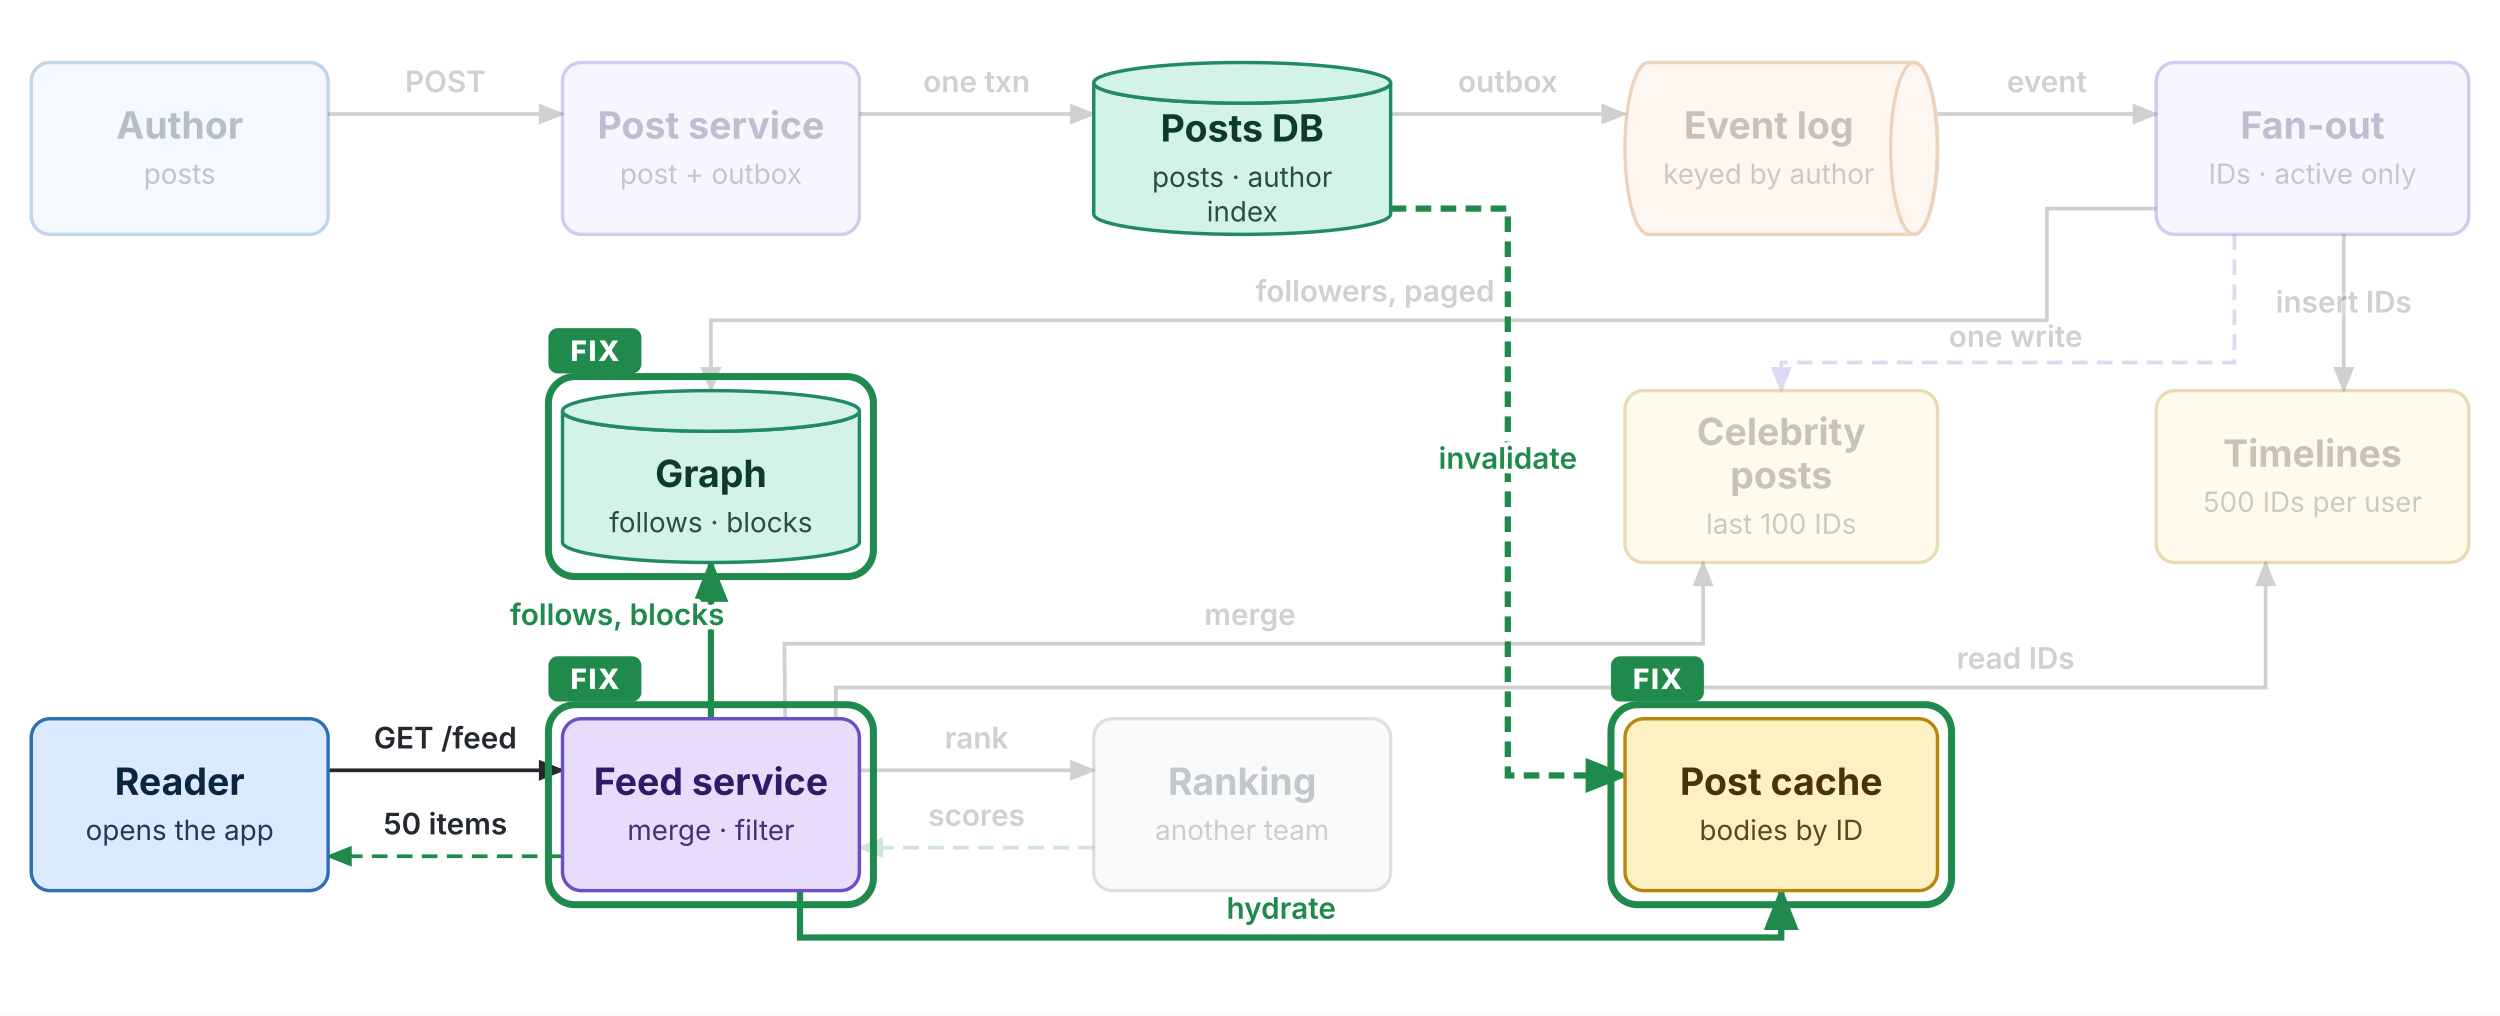
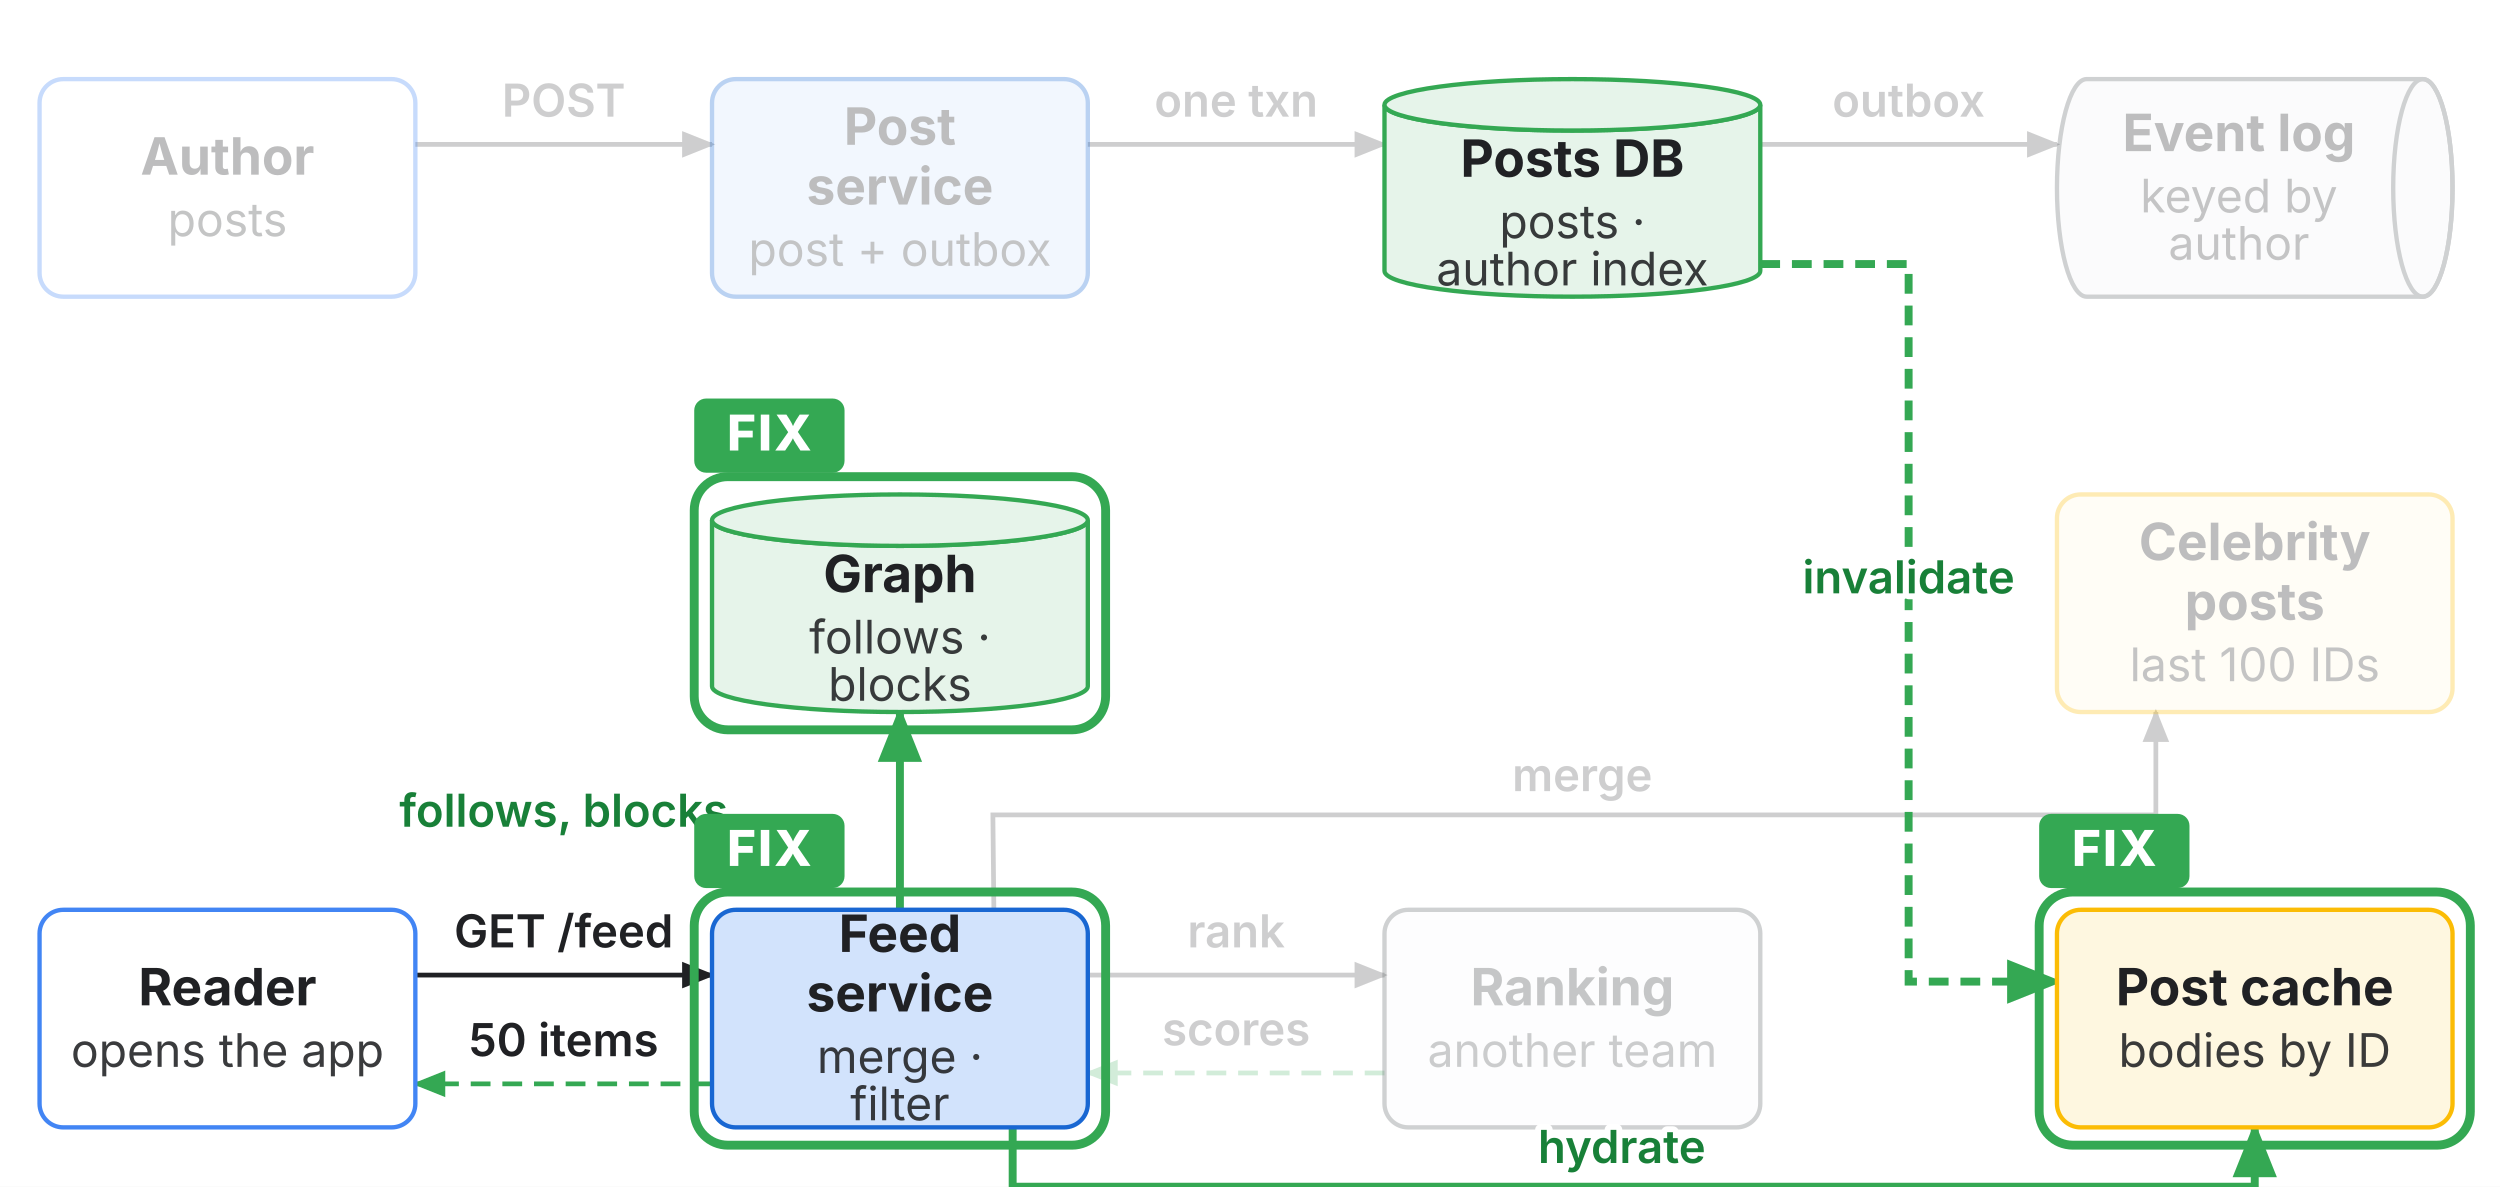
- <svg xmlns="http://www.w3.org/2000/svg" class="base" viewBox="0 0 1600 650" width="1600" height="650">
+ <svg xmlns="http://www.w3.org/2000/svg" class="base" viewBox="0 0 1264 600" width="1264" height="600">
  <defs>
-     <marker id="bs-1f8a4c" viewBox="0 0 10 10" refX="9" refY="5" markerWidth="7" markerHeight="7" orient="auto">
-       <path d="M0,1 L10,5 L0,9 z" fill="#1f8a4c" />
+     <marker id="bs-202124" viewBox="0 0 10 10" refX="9" refY="5" markerWidth="7" markerHeight="7" orient="auto">
+       <path d="M0,1 L10,5 L0,9 z" fill="#202124" />
    </marker>
-     <marker id="bs-s-1f8a4c" viewBox="0 0 10 10" refX="1" refY="5" markerWidth="7" markerHeight="7" orient="auto">
-       <path d="M10,1 L0,5 L10,9 z" fill="#1f8a4c" />
+     <marker id="bs-s-202124" viewBox="0 0 10 10" refX="1" refY="5" markerWidth="7" markerHeight="7" orient="auto">
+       <path d="M10,1 L0,5 L10,9 z" fill="#202124" />
    </marker>
-     <marker id="bs-24292f" viewBox="0 0 10 10" refX="9" refY="5" markerWidth="7" markerHeight="7" orient="auto">
-       <path d="M0,1 L10,5 L0,9 z" fill="#24292f" />
+     <marker id="bs-34a853" viewBox="0 0 10 10" refX="9" refY="5" markerWidth="7" markerHeight="7" orient="auto">
+       <path d="M0,1 L10,5 L0,9 z" fill="#34a853" />
    </marker>
-     <marker id="bs-s-24292f" viewBox="0 0 10 10" refX="1" refY="5" markerWidth="7" markerHeight="7" orient="auto">
-       <path d="M10,1 L0,5 L10,9 z" fill="#24292f" />
-     </marker>
-     <marker id="bs-6b4fc4" viewBox="0 0 10 10" refX="9" refY="5" markerWidth="7" markerHeight="7" orient="auto">
-       <path d="M0,1 L10,5 L0,9 z" fill="#6b4fc4" />
-     </marker>
-     <marker id="bs-s-6b4fc4" viewBox="0 0 10 10" refX="1" refY="5" markerWidth="7" markerHeight="7" orient="auto">
-       <path d="M10,1 L0,5 L10,9 z" fill="#6b4fc4" />
+     <marker id="bs-s-34a853" viewBox="0 0 10 10" refX="1" refY="5" markerWidth="7" markerHeight="7" orient="auto">
+       <path d="M10,1 L0,5 L10,9 z" fill="#34a853" />
    </marker>
  </defs>
-   <rect width="1600" height="650" fill="#ffffff" />
-   <path d="M210.0,73.0 L360.0,73.0" fill="none" stroke="#24292f" stroke-width="2.4" marker-end="url(#bs-24292f)" opacity="0.22" />
-   <path d="M550.0,73.0 L700.0,73.0" fill="none" stroke="#24292f" stroke-width="2.4" marker-end="url(#bs-24292f)" opacity="0.22" />
-   <path d="M890.0,73.0 L1040.0,73.0" fill="none" stroke="#24292f" stroke-width="2.4" marker-end="url(#bs-24292f)" opacity="0.22" />
-   <path d="M1240.0,73.0 L1380.0,73.0" fill="none" stroke="#24292f" stroke-width="2.4" marker-end="url(#bs-24292f)" opacity="0.22" />
-   <path d="M1380.0,133.5 L1310.0,133.5 L1310.0,205.0 L455.0,205.0 L455.0,250.0" fill="none" stroke="#24292f" stroke-width="2.4" marker-end="url(#bs-24292f)" opacity="0.22" />
-   <path d="M1500.0,150.0 L1500.0,250.0" fill="none" stroke="#24292f" stroke-width="2.4" marker-end="url(#bs-24292f)" opacity="0.22" />
-   <path d="M1430.0,150.0 L1430.0,232.0 L1140.0,232.0 L1140.0,250.0" fill="none" stroke="#6b4fc4" stroke-width="2.4" stroke-dasharray="10 6" marker-end="url(#bs-6b4fc4)" opacity="0.22" />
-   <path d="M210.0,493.0 L360.0,493.0" fill="none" stroke="#24292f" stroke-width="2.4" marker-end="url(#bs-24292f)" />
-   <path d="M360.0,548.0 L210.0,548.0" fill="none" stroke="#1f8a4c" stroke-width="2.4" stroke-dasharray="10 6" marker-end="url(#bs-1f8a4c)" />
-   <path d="M455.0,460.0 L455.0,360.0" fill="none" stroke="#1f8a4c" stroke-width="4" marker-end="url(#bs-1f8a4c)" />
-   <path d="M502.5,460.0 L502.0,412.0 L1090.0,412.0 L1090.0,360.0" fill="none" stroke="#24292f" stroke-width="2.4" marker-end="url(#bs-24292f)" opacity="0.22" />
-   <path d="M534.8,460.0 L535.0,440.0 L1450.0,440.0 L1450.0,360.0" fill="none" stroke="#24292f" stroke-width="2.4" marker-end="url(#bs-24292f)" opacity="0.22" />
-   <path d="M550.0,493.0 L700.0,493.0" fill="none" stroke="#24292f" stroke-width="2.4" marker-end="url(#bs-24292f)" opacity="0.22" />
-   <path d="M700.0,542.5 L550.0,542.5" fill="none" stroke="#1f8a4c" stroke-width="2.4" stroke-dasharray="10 6" marker-end="url(#bs-1f8a4c)" opacity="0.22" />
-   <path d="M512.0,570.0 L512.0,600.0 L1140.0,600.0 L1140.0,570.0" fill="none" stroke="#1f8a4c" stroke-width="4" marker-end="url(#bs-1f8a4c)" />
-   <path d="M890.0,133.5 L965.0,133.5 L965.0,496.3 L1040.0,496.3" fill="none" stroke="#1f8a4c" stroke-width="4" stroke-dasharray="10 6" marker-end="url(#bs-1f8a4c)" />
-   <g opacity="0.3">
-     <rect x="20" y="40" width="190" height="110" rx="12" fill="#dbeafe" stroke="#2f6fb5" stroke-width="2.2" />
-     <text x="115.0" y="88.7" text-anchor="middle" font-family="Inter, Helvetica, Arial, sans-serif" font-size="24" font-weight="700" fill="#0b2540">Author</text>
-     <text x="115.0" y="117.6" text-anchor="middle" font-family="Inter, Helvetica, Arial, sans-serif" font-size="17.8" fill="#0b2540" fill-opacity="0.88">posts</text>
+   <rect x="0" y="0" width="1264" height="600" fill="#ffffff" />
+   <path data-k="e:e1" d="M210.0,73.0 L360.0,73.0" fill="none" stroke="#202124" stroke-width="2.4" marker-end="url(#bs-202124)" opacity="0.22" />
+   <path data-k="e:e2" d="M550.0,73.0 L700.0,73.0" fill="none" stroke="#202124" stroke-width="2.4" marker-end="url(#bs-202124)" opacity="0.22" />
+   <path data-k="e:e3" d="M890.0,73.0 L1040.0,73.0" fill="none" stroke="#202124" stroke-width="2.4" marker-end="url(#bs-202124)" opacity="0.22" />
+   <path data-k="e:e8" d="M210.0,493.0 L360.0,493.0" fill="none" stroke="#202124" stroke-width="2.4" marker-end="url(#bs-202124)" />
+   <path data-k="e:e9" d="M360.0,548.0 L210.0,548.0" fill="none" stroke="#34a853" stroke-width="2.4" stroke-dasharray="10 6" marker-end="url(#bs-34a853)" />
+   <path data-k="e:e10" d="M455.0,460.0 L455.0,360.0" fill="none" stroke="#34a853" stroke-width="4" marker-end="url(#bs-34a853)" />
+   <path data-k="e:e12" d="M502.5,460.0 L502.0,412.0 L1090.0,412.0 L1090.0,360.0" fill="none" stroke="#202124" stroke-width="2.4" marker-end="url(#bs-202124)" opacity="0.22" />
+   <path data-k="e:e14" d="M550.0,493.0 L700.0,493.0" fill="none" stroke="#202124" stroke-width="2.4" marker-end="url(#bs-202124)" opacity="0.22" />
+   <path data-k="e:e15" d="M700.0,542.5 L550.0,542.5" fill="none" stroke="#34a853" stroke-width="2.4" stroke-dasharray="10 6" marker-end="url(#bs-34a853)" opacity="0.22" />
+   <path data-k="e:e16" d="M512.0,570.0 L512.0,600.0 L1140.0,600.0 L1140.0,570.0" fill="none" stroke="#34a853" stroke-width="4" marker-end="url(#bs-34a853)" />
+   <path data-k="e:inv" d="M890.0,133.5 L965.0,133.5 L965.0,496.3 L1040.0,496.3" fill="none" stroke="#34a853" stroke-width="4" stroke-dasharray="10 6" marker-end="url(#bs-34a853)" />
+   <g data-k="n:author">
+     <g opacity="0.3">
+       <rect x="20" y="40" width="190" height="110" rx="12" fill="#ffffff" stroke="#4285f4" stroke-width="2.2" />
+       <text x="115.0" y="88.3" text-anchor="middle" font-family="Inter, Roboto, sans-serif" font-size="26" font-weight="700" fill="#202124">Author</text>
+       <text x="115.0" y="119.4" text-anchor="middle" font-family="Inter, Roboto, sans-serif" font-size="23.4" fill="#202124" fill-opacity="0.88">posts</text>
+     </g>
  </g>
-   <g opacity="0.3">
-     <rect x="360" y="40" width="190" height="110" rx="12" fill="#e6dcfb" stroke="#6b4fc4" stroke-width="2.2" />
-     <text x="455.0" y="88.7" text-anchor="middle" font-family="Inter, Helvetica, Arial, sans-serif" font-size="24" font-weight="700" fill="#2a1d66">Post service</text>
-     <text x="455.0" y="117.6" text-anchor="middle" font-family="Inter, Helvetica, Arial, sans-serif" font-size="17.8" fill="#2a1d66" fill-opacity="0.88">post + outbox</text>
+   <g data-k="n:postsvc">
+     <g opacity="0.3">
+       <rect x="360" y="40" width="190" height="110" rx="12" fill="#d2e3fc" stroke="#1967d2" stroke-width="2.2" />
+       <text x="455.0" y="73.2" text-anchor="middle" font-family="Inter, Roboto, sans-serif" font-size="26" font-weight="700" fill="#202124">Post</text>
+       <text x="455.0" y="103.4" text-anchor="middle" font-family="Inter, Roboto, sans-serif" font-size="26" font-weight="700" fill="#202124">service</text>
+       <text x="455.0" y="134.4" text-anchor="middle" font-family="Inter, Roboto, sans-serif" font-size="23.4" fill="#202124" fill-opacity="0.88">post + outbox</text>
+     </g>
  </g>
-   <path d="M700,53 a95.0,13 0 0,0 190,0 v84 a95.0,13 0 0,1 -190,0 z" fill="#d3f3e6" stroke="#1f8a63" stroke-width="2.2" />
-   <ellipse cx="795.0" cy="53" rx="95.0" ry="13" fill="#d3f3e6" stroke="#1f8a63" stroke-width="2.2" />
-   <text x="795.0" y="90.6" text-anchor="middle" font-family="Inter, Helvetica, Arial, sans-serif" font-size="24" font-weight="700" fill="#0d3b2a">Posts DB</text>
-   <text x="795.0" y="119.6" text-anchor="middle" font-family="Inter, Helvetica, Arial, sans-serif" font-size="17.8" fill="#0d3b2a" fill-opacity="0.88">posts · author</text>
-   <text x="795.0" y="141.7" text-anchor="middle" font-family="Inter, Helvetica, Arial, sans-serif" font-size="17.8" fill="#0d3b2a" fill-opacity="0.88">index</text>
-   <g opacity="0.3">
-     <path d="M1055,40 h170 a15,55.0 0 0,1 0,110 h-170 a15,55.0 0 0,1 0,-110 z" fill="#fde3cf" stroke="#c26a1b" stroke-width="2.2" />
-     <ellipse cx="1225" cy="95.0" rx="15" ry="55.0" fill="none" stroke="#c26a1b" stroke-width="2.2" />
-     <text x="1132.0" y="88.7" text-anchor="middle" font-family="Inter, Helvetica, Arial, sans-serif" font-size="24" font-weight="700" fill="#4f2a08">Event log</text>
-     <text x="1132.0" y="117.6" text-anchor="middle" font-family="Inter, Helvetica, Arial, sans-serif" font-size="17.8" fill="#4f2a08" fill-opacity="0.88">keyed by author</text>
+   <g data-k="n:postsdb">
+     <path d="M700,53 a95.0,13 0 0,0 190,0 v84 a95.0,13 0 0,1 -190,0 z" fill="#e6f4ea" stroke="#34a853" stroke-width="2.2" />
+     <ellipse cx="795.0" cy="53" rx="95.0" ry="13" fill="#e6f4ea" stroke="#34a853" stroke-width="2.2" />
+     <text x="795.0" y="89.4" text-anchor="middle" font-family="Inter, Roboto, sans-serif" font-size="26" font-weight="700" fill="#202124">Posts DB</text>
+     <text x="795.0" y="120.4" text-anchor="middle" font-family="Inter, Roboto, sans-serif" font-size="23.4" fill="#202124" fill-opacity="0.88">posts ·</text>
+     <text x="795.0" y="144.3" text-anchor="middle" font-family="Inter, Roboto, sans-serif" font-size="23.4" fill="#202124" fill-opacity="0.88">author index</text>
  </g>
-   <g opacity="0.3">
-     <rect x="1380" y="40" width="200" height="110" rx="12" fill="#e6dcfb" stroke="#6b4fc4" stroke-width="2.2" />
-     <text x="1480.0" y="88.7" text-anchor="middle" font-family="Inter, Helvetica, Arial, sans-serif" font-size="24" font-weight="700" fill="#2a1d66">Fan-out</text>
-     <text x="1480.0" y="117.6" text-anchor="middle" font-family="Inter, Helvetica, Arial, sans-serif" font-size="17.8" fill="#2a1d66" fill-opacity="0.88">IDs · active only</text>
+   <g data-k="n:log">
+     <g opacity="0.3">
+       <path d="M1055,40 h170 a15,55.0 0 0,1 0,110 h-170 a15,55.0 0 0,1 0,-110 z" fill="#f1f3f4" stroke="#5f6368" stroke-width="2.2" />
+       <ellipse cx="1225" cy="95.0" rx="15" ry="55.0" fill="none" stroke="#5f6368" stroke-width="2.2" />
+       <text x="1132.0" y="76.4" text-anchor="middle" font-family="Inter, Roboto, sans-serif" font-size="26" font-weight="700" fill="#202124">Event log</text>
+       <text x="1132.0" y="107.4" text-anchor="middle" font-family="Inter, Roboto, sans-serif" font-size="23.4" fill="#202124" fill-opacity="0.88">keyed by</text>
+       <text x="1132.0" y="131.3" text-anchor="middle" font-family="Inter, Roboto, sans-serif" font-size="23.4" fill="#202124" fill-opacity="0.88">author</text>
+     </g>
  </g>
-   <path d="M360,263 a95.0,13 0 0,0 190,0 v84 a95.0,13 0 0,1 -190,0 z" fill="#d3f3e6" stroke="#1f8a63" stroke-width="2.2" />
-   <ellipse cx="455.0" cy="263" rx="95.0" ry="13" fill="#d3f3e6" stroke="#1f8a63" stroke-width="2.2" />
-   <text x="455.0" y="311.7" text-anchor="middle" font-family="Inter, Helvetica, Arial, sans-serif" font-size="24" font-weight="700" fill="#0d3b2a">Graph</text>
-   <text x="455.0" y="340.6" text-anchor="middle" font-family="Inter, Helvetica, Arial, sans-serif" font-size="17.8" fill="#0d3b2a" fill-opacity="0.88">follows · blocks</text>
-   <g opacity="0.3">
-     <rect x="1040" y="250" width="200" height="110" rx="12" fill="#fdf0c2" stroke="#b7860b" stroke-width="2.2" />
-     <text x="1140.0" y="284.8" text-anchor="middle" font-family="Inter, Helvetica, Arial, sans-serif" font-size="24" font-weight="700" fill="#4a3207">Celebrity</text>
-     <text x="1140.0" y="312.6" text-anchor="middle" font-family="Inter, Helvetica, Arial, sans-serif" font-size="24" font-weight="700" fill="#4a3207">posts</text>
-     <text x="1140.0" y="341.6" text-anchor="middle" font-family="Inter, Helvetica, Arial, sans-serif" font-size="17.8" fill="#4a3207" fill-opacity="0.88">last 100 IDs</text>
+   <g data-k="n:graph">
+     <path d="M360,263 a95.0,13 0 0,0 190,0 v84 a95.0,13 0 0,1 -190,0 z" fill="#e6f4ea" stroke="#34a853" stroke-width="2.2" />
+     <ellipse cx="455.0" cy="263" rx="95.0" ry="13" fill="#e6f4ea" stroke="#34a853" stroke-width="2.2" />
+     <text x="455.0" y="299.4" text-anchor="middle" font-family="Inter, Roboto, sans-serif" font-size="26" font-weight="700" fill="#202124">Graph</text>
+     <text x="455.0" y="330.4" text-anchor="middle" font-family="Inter, Roboto, sans-serif" font-size="23.4" fill="#202124" fill-opacity="0.88">follows ·</text>
+     <text x="455.0" y="354.3" text-anchor="middle" font-family="Inter, Roboto, sans-serif" font-size="23.4" fill="#202124" fill-opacity="0.88">blocks</text>
  </g>
-   <g opacity="0.3">
-     <rect x="1380" y="250" width="200" height="110" rx="12" fill="#fdf0c2" stroke="#b7860b" stroke-width="2.2" />
-     <text x="1480.0" y="298.7" text-anchor="middle" font-family="Inter, Helvetica, Arial, sans-serif" font-size="24" font-weight="700" fill="#4a3207">Timelines</text>
-     <text x="1480.0" y="327.6" text-anchor="middle" font-family="Inter, Helvetica, Arial, sans-serif" font-size="17.8" fill="#4a3207" fill-opacity="0.88">500 IDs per user</text>
+   <g data-k="n:celeb">
+     <g opacity="0.3">
+       <rect x="1040" y="250" width="200" height="110" rx="12" fill="#fef7e0" stroke="#fbbc05" stroke-width="2.2" />
+       <text x="1140.0" y="283.2" text-anchor="middle" font-family="Inter, Roboto, sans-serif" font-size="26" font-weight="700" fill="#202124">Celebrity</text>
+       <text x="1140.0" y="313.4" text-anchor="middle" font-family="Inter, Roboto, sans-serif" font-size="26" font-weight="700" fill="#202124">posts</text>
+       <text x="1140.0" y="344.4" text-anchor="middle" font-family="Inter, Roboto, sans-serif" font-size="23.4" fill="#202124" fill-opacity="0.88">last 100 IDs</text>
+     </g>
  </g>
-   <rect x="20" y="460" width="190" height="110" rx="12" fill="#dbeafe" stroke="#2f6fb5" stroke-width="2.2" />
-   <text x="115.0" y="508.7" text-anchor="middle" font-family="Inter, Helvetica, Arial, sans-serif" font-size="24" font-weight="700" fill="#0b2540">Reader</text>
-   <text x="115.0" y="537.6" text-anchor="middle" font-family="Inter, Helvetica, Arial, sans-serif" font-size="17.8" fill="#0b2540" fill-opacity="0.88">opens the app</text>
-   <rect x="360" y="460" width="190" height="110" rx="12" fill="#e6dcfb" stroke="#6b4fc4" stroke-width="2.2" />
-   <text x="455.0" y="508.7" text-anchor="middle" font-family="Inter, Helvetica, Arial, sans-serif" font-size="24" font-weight="700" fill="#2a1d66">Feed service</text>
-   <text x="455.0" y="537.6" text-anchor="middle" font-family="Inter, Helvetica, Arial, sans-serif" font-size="17.8" fill="#2a1d66" fill-opacity="0.88">merge · filter</text>
-   <g opacity="0.3">
-     <rect x="700" y="460" width="190" height="110" rx="12" fill="#eceff2" stroke="#8c959f" stroke-width="2.2" />
-     <text x="795.0" y="508.7" text-anchor="middle" font-family="Inter, Helvetica, Arial, sans-serif" font-size="24" font-weight="700" fill="#3a424a">Ranking</text>
-     <text x="795.0" y="537.6" text-anchor="middle" font-family="Inter, Helvetica, Arial, sans-serif" font-size="17.8" fill="#3a424a" fill-opacity="0.88">another team</text>
+   <g data-k="n:reader">
+     <rect x="20" y="460" width="190" height="110" rx="12" fill="#ffffff" stroke="#4285f4" stroke-width="2.2" />
+     <text x="115.0" y="508.3" text-anchor="middle" font-family="Inter, Roboto, sans-serif" font-size="26" font-weight="700" fill="#202124">Reader</text>
+     <text x="115.0" y="539.4" text-anchor="middle" font-family="Inter, Roboto, sans-serif" font-size="23.4" fill="#202124" fill-opacity="0.88">opens the app</text>
  </g>
-   <rect x="1040" y="460" width="200" height="110" rx="12" fill="#fdf0c2" stroke="#b7860b" stroke-width="2.2" />
-   <text x="1140.0" y="508.7" text-anchor="middle" font-family="Inter, Helvetica, Arial, sans-serif" font-size="24" font-weight="700" fill="#4a3207">Post cache</text>
-   <text x="1140.0" y="537.6" text-anchor="middle" font-family="Inter, Helvetica, Arial, sans-serif" font-size="17.8" fill="#4a3207" fill-opacity="0.88">bodies by ID</text>
-   <text x="285.0" y="59.0" text-anchor="middle" font-family="Inter, Helvetica, Arial, sans-serif" font-size="19" font-weight="600" fill="#24292f" paint-order="stroke" stroke="#ffffff" stroke-width="6" stroke-linejoin="round" opacity="0.22">POST</text>
-   <text x="625.0" y="59.0" text-anchor="middle" font-family="Inter, Helvetica, Arial, sans-serif" font-size="19" font-weight="600" fill="#24292f" paint-order="stroke" stroke="#ffffff" stroke-width="6" stroke-linejoin="round" opacity="0.22">one txn</text>
-   <text x="965.0" y="59.0" text-anchor="middle" font-family="Inter, Helvetica, Arial, sans-serif" font-size="19" font-weight="600" fill="#24292f" paint-order="stroke" stroke="#ffffff" stroke-width="6" stroke-linejoin="round" opacity="0.22">outbox</text>
-   <text x="1310.0" y="59.0" text-anchor="middle" font-family="Inter, Helvetica, Arial, sans-serif" font-size="19" font-weight="600" fill="#24292f" paint-order="stroke" stroke="#ffffff" stroke-width="6" stroke-linejoin="round" opacity="0.22">event</text>
-   <text x="880.0" y="193.0" text-anchor="middle" font-family="Inter, Helvetica, Arial, sans-serif" font-size="19" font-weight="600" fill="#24292f" paint-order="stroke" stroke="#ffffff" stroke-width="6" stroke-linejoin="round" opacity="0.22">followers, paged</text>
-   <text x="1500.0" y="200.0" text-anchor="middle" font-family="Inter, Helvetica, Arial, sans-serif" font-size="19" font-weight="600" fill="#24292f" paint-order="stroke" stroke="#ffffff" stroke-width="6" stroke-linejoin="round" opacity="0.22">insert IDs</text>
-   <text x="1290.0" y="222.0" text-anchor="middle" font-family="Inter, Helvetica, Arial, sans-serif" font-size="19" font-weight="600" fill="#24292f" paint-order="stroke" stroke="#ffffff" stroke-width="6" stroke-linejoin="round" opacity="0.22">one write</text>
-   <text x="285.0" y="479.0" text-anchor="middle" font-family="Inter, Helvetica, Arial, sans-serif" font-size="19" font-weight="600" fill="#24292f" paint-order="stroke" stroke="#ffffff" stroke-width="6" stroke-linejoin="round">GET /feed</text>
-   <text x="285.0" y="534.0" text-anchor="middle" font-family="Inter, Helvetica, Arial, sans-serif" font-size="19" font-weight="600" fill="#24292f" paint-order="stroke" stroke="#ffffff" stroke-width="6" stroke-linejoin="round">50 items</text>
-   <text x="395.0" y="400.0" text-anchor="middle" font-family="Inter, Helvetica, Arial, sans-serif" font-size="19" font-weight="600" fill="#1f8a4c" paint-order="stroke" stroke="#ffffff" stroke-width="6" stroke-linejoin="round">follows, blocks</text>
-   <text x="800.0" y="400.0" text-anchor="middle" font-family="Inter, Helvetica, Arial, sans-serif" font-size="19" font-weight="600" fill="#24292f" paint-order="stroke" stroke="#ffffff" stroke-width="6" stroke-linejoin="round" opacity="0.22">merge</text>
-   <text x="1290.0" y="428.0" text-anchor="middle" font-family="Inter, Helvetica, Arial, sans-serif" font-size="19" font-weight="600" fill="#24292f" paint-order="stroke" stroke="#ffffff" stroke-width="6" stroke-linejoin="round" opacity="0.22">read IDs</text>
-   <text x="625.0" y="479.0" text-anchor="middle" font-family="Inter, Helvetica, Arial, sans-serif" font-size="19" font-weight="600" fill="#24292f" paint-order="stroke" stroke="#ffffff" stroke-width="6" stroke-linejoin="round" opacity="0.22">rank</text>
-   <text x="625.0" y="528.5" text-anchor="middle" font-family="Inter, Helvetica, Arial, sans-serif" font-size="19" font-weight="600" fill="#24292f" paint-order="stroke" stroke="#ffffff" stroke-width="6" stroke-linejoin="round" opacity="0.22">scores</text>
-   <text x="820.0" y="588.0" text-anchor="middle" font-family="Inter, Helvetica, Arial, sans-serif" font-size="19" font-weight="600" fill="#1f8a4c" paint-order="stroke" stroke="#ffffff" stroke-width="6" stroke-linejoin="round">hydrate</text>
-   <text x="965.0" y="300.0" text-anchor="middle" font-family="Inter, Helvetica, Arial, sans-serif" font-size="19" font-weight="600" fill="#1f8a4c" paint-order="stroke" stroke="#ffffff" stroke-width="6" stroke-linejoin="round">invalidate</text>
-   <rect x="351" y="241" width="208" height="128" rx="17" fill="none" stroke="#1f8a4c" stroke-width="4.5" />
-   <rect x="351" y="210" width="59.5" height="29" rx="6" fill="#1f8a4c" />
-   <text x="380.75" y="231" text-anchor="middle" font-family="Inter, Helvetica, Arial, sans-serif" font-size="18" font-weight="800" letter-spacing="1" fill="#ffffff">FIX</text>
-   <rect x="351" y="451" width="208" height="128" rx="17" fill="none" stroke="#1f8a4c" stroke-width="4.5" />
-   <rect x="351" y="420" width="59.5" height="29" rx="6" fill="#1f8a4c" />
-   <text x="380.75" y="441" text-anchor="middle" font-family="Inter, Helvetica, Arial, sans-serif" font-size="18" font-weight="800" letter-spacing="1" fill="#ffffff">FIX</text>
-   <rect x="1031" y="451" width="218" height="128" rx="17" fill="none" stroke="#1f8a4c" stroke-width="4.5" />
-   <rect x="1031" y="420" width="59.5" height="29" rx="6" fill="#1f8a4c" />
-   <text x="1060.75" y="441" text-anchor="middle" font-family="Inter, Helvetica, Arial, sans-serif" font-size="18" font-weight="800" letter-spacing="1" fill="#ffffff">FIX</text>
+   <g data-k="n:feed">
+     <rect x="360" y="460" width="190" height="110" rx="12" fill="#d2e3fc" stroke="#1967d2" stroke-width="2.2" />
+     <text x="455.0" y="481.3" text-anchor="middle" font-family="Inter, Roboto, sans-serif" font-size="26" font-weight="700" fill="#202124">Feed</text>
+     <text x="455.0" y="511.4" text-anchor="middle" font-family="Inter, Roboto, sans-serif" font-size="26" font-weight="700" fill="#202124">service</text>
+     <text x="455.0" y="542.5" text-anchor="middle" font-family="Inter, Roboto, sans-serif" font-size="23.4" fill="#202124" fill-opacity="0.88">merge ·</text>
+     <text x="455.0" y="566.4" text-anchor="middle" font-family="Inter, Roboto, sans-serif" font-size="23.4" fill="#202124" fill-opacity="0.88">filter</text>
+   </g>
+   <g data-k="n:ranking">
+     <g opacity="0.3">
+       <rect x="700" y="460" width="190" height="110" rx="12" fill="#f8f9fa" stroke="#5f6368" stroke-width="2.2" />
+       <text x="795.0" y="508.3" text-anchor="middle" font-family="Inter, Roboto, sans-serif" font-size="26" font-weight="700" fill="#3c4043">Ranking</text>
+       <text x="795.0" y="539.4" text-anchor="middle" font-family="Inter, Roboto, sans-serif" font-size="23.4" fill="#3c4043" fill-opacity="0.88">another team</text>
+     </g>
+   </g>
+   <g data-k="n:postcache">
+     <rect x="1040" y="460" width="200" height="110" rx="12" fill="#fef7e0" stroke="#fbbc05" stroke-width="2.2" />
+     <text x="1140.0" y="508.3" text-anchor="middle" font-family="Inter, Roboto, sans-serif" font-size="26" font-weight="700" fill="#202124">Post cache</text>
+     <text x="1140.0" y="539.4" text-anchor="middle" font-family="Inter, Roboto, sans-serif" font-size="23.4" fill="#202124" fill-opacity="0.88">bodies by ID</text>
+   </g>
+   <text data-k="e:e1" x="285.0" y="59.0" text-anchor="middle" font-family="Inter, Roboto, sans-serif" font-size="23" font-weight="600" fill="#202124" paint-order="stroke" stroke="#ffffff" stroke-width="6" stroke-linejoin="round" opacity="0.22">POST</text>
+   <text data-k="e:e2" x="625.0" y="59.0" text-anchor="middle" font-family="Inter, Roboto, sans-serif" font-size="23" font-weight="600" fill="#202124" paint-order="stroke" stroke="#ffffff" stroke-width="6" stroke-linejoin="round" opacity="0.22">one txn</text>
+   <text data-k="e:e3" x="965.0" y="59.0" text-anchor="middle" font-family="Inter, Roboto, sans-serif" font-size="23" font-weight="600" fill="#202124" paint-order="stroke" stroke="#ffffff" stroke-width="6" stroke-linejoin="round" opacity="0.22">outbox</text>
+   <text data-k="e:e8" x="285.0" y="479.0" text-anchor="middle" font-family="Inter, Roboto, sans-serif" font-size="23" font-weight="600" fill="#202124" paint-order="stroke" stroke="#ffffff" stroke-width="6" stroke-linejoin="round">GET /feed</text>
+   <text data-k="e:e9" x="285.0" y="534.0" text-anchor="middle" font-family="Inter, Roboto, sans-serif" font-size="23" font-weight="600" fill="#202124" paint-order="stroke" stroke="#ffffff" stroke-width="6" stroke-linejoin="round">50 items</text>
+   <text data-k="e:e10" x="285.0" y="418.0" text-anchor="middle" font-family="Inter, Roboto, sans-serif" font-size="23" font-weight="600" fill="#188038" paint-order="stroke" stroke="#ffffff" stroke-width="6" stroke-linejoin="round">follows, blocks</text>
+   <text data-k="e:e12" x="800.0" y="400.0" text-anchor="middle" font-family="Inter, Roboto, sans-serif" font-size="23" font-weight="600" fill="#202124" paint-order="stroke" stroke="#ffffff" stroke-width="6" stroke-linejoin="round" opacity="0.22">merge</text>
+   <text data-k="e:e14" x="625.0" y="479.0" text-anchor="middle" font-family="Inter, Roboto, sans-serif" font-size="23" font-weight="600" fill="#202124" paint-order="stroke" stroke="#ffffff" stroke-width="6" stroke-linejoin="round" opacity="0.22">rank</text>
+   <text data-k="e:e15" x="625.0" y="528.5" text-anchor="middle" font-family="Inter, Roboto, sans-serif" font-size="23" font-weight="600" fill="#202124" paint-order="stroke" stroke="#ffffff" stroke-width="6" stroke-linejoin="round" opacity="0.22">scores</text>
+   <text data-k="e:e16" x="820.0" y="588.0" text-anchor="middle" font-family="Inter, Roboto, sans-serif" font-size="23" font-weight="600" fill="#188038" paint-order="stroke" stroke="#ffffff" stroke-width="6" stroke-linejoin="round">hydrate</text>
+   <text data-k="e:inv" x="965.0" y="300.0" text-anchor="middle" font-family="Inter, Roboto, sans-serif" font-size="23" font-weight="600" fill="#188038" paint-order="stroke" stroke="#ffffff" stroke-width="6" stroke-linejoin="round">invalidate</text>
+   <g data-k="m:graph">
+     <rect x="351" y="241" width="208" height="128" rx="17" fill="none" stroke="#34a853" stroke-width="4.5" />
+     <rect x="351" y="201.5" width="76.0" height="37.5" rx="6" fill="#34a853" />
+     <text x="389.0" y="227.8" text-anchor="middle" font-family="Inter, Roboto, sans-serif" font-size="25" font-weight="800" letter-spacing="1" fill="#ffffff">FIX</text>
+   </g>
+   <g data-k="m:feed">
+     <rect x="351" y="451" width="208" height="128" rx="17" fill="none" stroke="#34a853" stroke-width="4.5" />
+     <rect x="351" y="411.5" width="76.0" height="37.5" rx="6" fill="#34a853" />
+     <text x="389.0" y="437.8" text-anchor="middle" font-family="Inter, Roboto, sans-serif" font-size="25" font-weight="800" letter-spacing="1" fill="#ffffff">FIX</text>
+   </g>
+   <g data-k="m:postcache">
+     <rect x="1031" y="451" width="218" height="128" rx="17" fill="none" stroke="#34a853" stroke-width="4.5" />
+     <rect x="1031" y="411.5" width="76.0" height="37.5" rx="6" fill="#34a853" />
+     <text x="1069.0" y="437.8" text-anchor="middle" font-family="Inter, Roboto, sans-serif" font-size="25" font-weight="800" letter-spacing="1" fill="#ffffff">FIX</text>
+   </g>
</svg>
